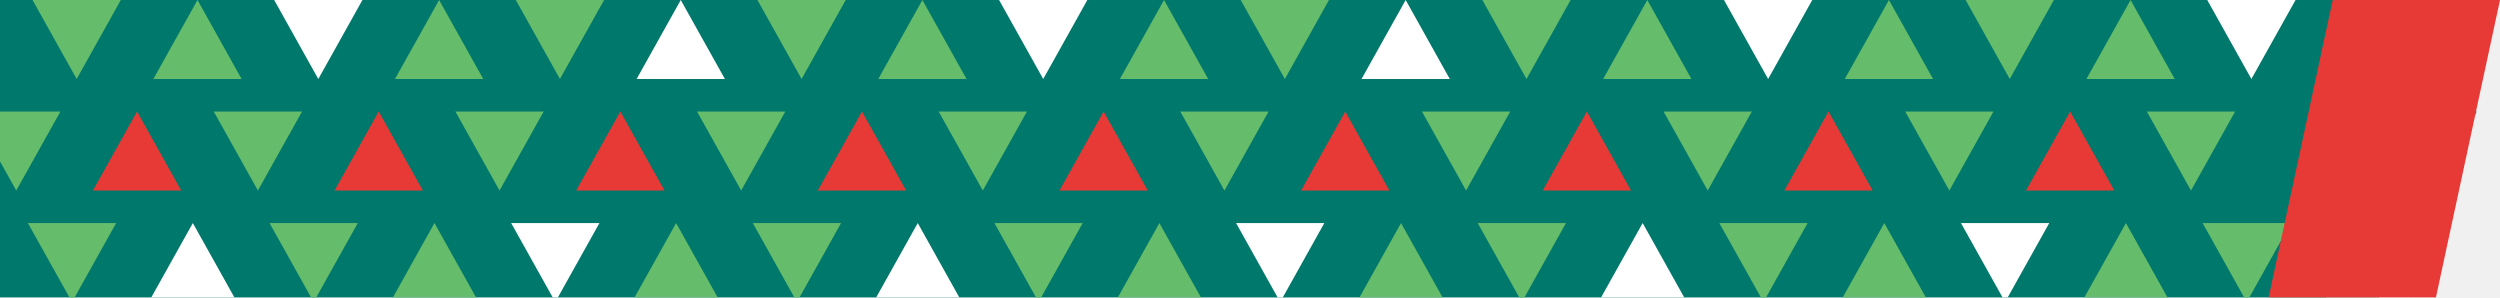
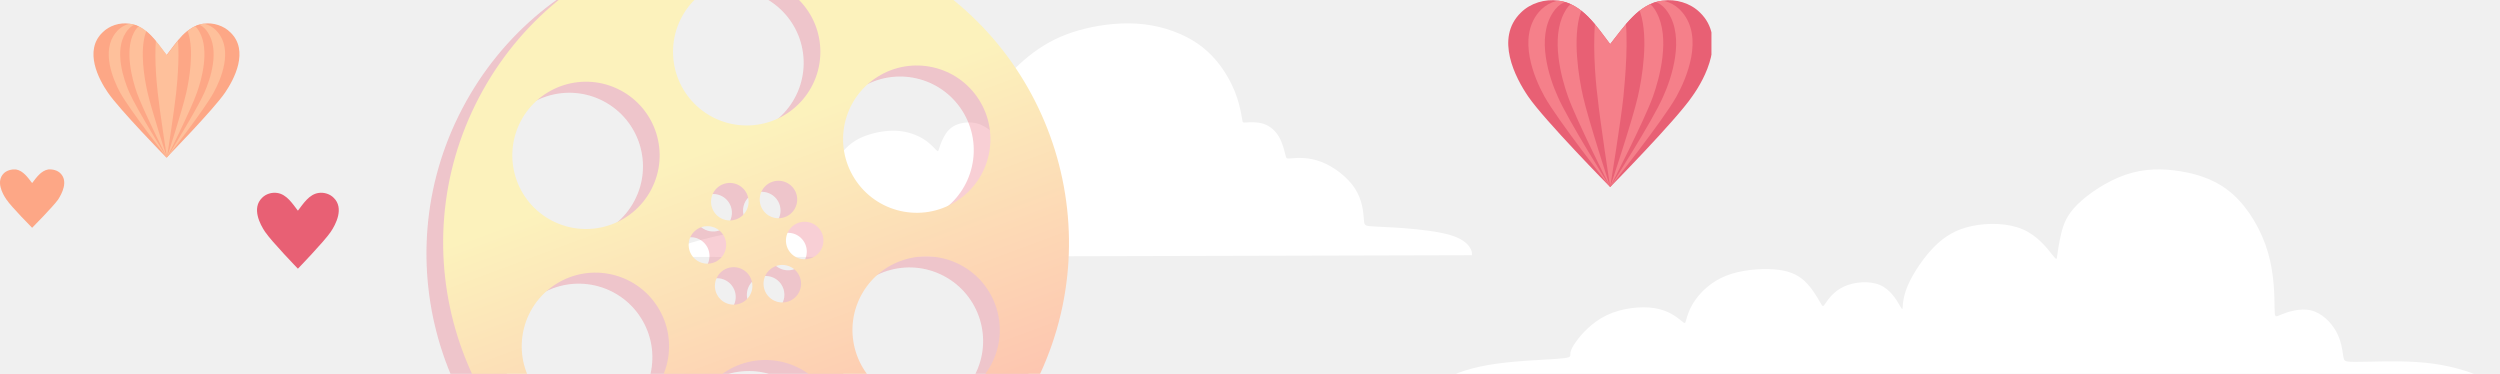
- <svg xmlns="http://www.w3.org/2000/svg" width="538" height="64" viewBox="0 0 538 64" fill="none">
-   <g clip-path="url(#clip0_1503_73)">
-     <rect x="512" y="65" width="512" height="65" transform="rotate(180 512 65)" fill="#00786B" />
-     <path d="M509.5 48L500 65H519L509.5 48Z" fill="white" />
-     <path d="M483.5 65L474 48H493L483.5 65Z" fill="#65BC6A" />
-     <path d="M457.5 48L448 65H467L457.5 48Z" fill="#65BC6A" />
-     <path d="M431.5 65L422 48H441L431.5 65Z" fill="white" />
-     <path d="M405.5 48L396 65H415L405.5 48Z" fill="#65BC6A" />
-     <path d="M379.5 65L370 48H389L379.5 65Z" fill="#65BC6A" />
-     <path d="M353.5 48L344 65H363L353.5 48Z" fill="white" />
-     <path d="M327.5 65L318 48H337L327.5 65Z" fill="#65BC6A" />
-     <path d="M301.5 48L292 65H311L301.5 48Z" fill="#65BC6A" />
-     <path d="M275.5 65L266 48H285L275.5 65Z" fill="white" />
-     <path d="M249.5 48L240 65H259L249.5 48Z" fill="#65BC6A" />
-     <path d="M223.5 65L214 48H233L223.5 65Z" fill="#65BC6A" />
-     <path d="M197.5 48L188 65H207L197.5 48Z" fill="white" />
-     <path d="M171.5 65L162 48H181L171.5 65Z" fill="#65BC6A" />
-     <path d="M145.5 48L136 65H155L145.5 48Z" fill="#65BC6A" />
-     <path d="M119.5 65L110 48H129L119.5 65Z" fill="white" />
-     <path d="M93.5 48L84 65H103L93.5 48Z" fill="#65BC6A" />
-     <path d="M67.5 65L58 48H77L67.5 65Z" fill="#65BC6A" />
-     <path d="M41.5 48L32 65H51L41.5 48Z" fill="white" />
-     <path d="M15.5 65L6 48H25L15.5 65Z" fill="#65BC6A" />
-     <path d="M523.5 41L514 24H533L523.5 41Z" fill="#00786B" />
-     <path d="M497.5 24L488 41H507L497.5 24Z" fill="#00786B" />
-     <path d="M471.5 41L462 24H481L471.5 41Z" fill="#65BC6A" />
-     <path d="M445.5 24L436 41H455L445.5 24Z" fill="#E73A37" />
-     <path d="M419.5 41L410 24H429L419.5 41Z" fill="#65BC6A" />
-     <path d="M393.5 24L384 41H403L393.5 24Z" fill="#E73A37" />
-     <path d="M367.5 41L358 24H377L367.5 41Z" fill="#65BC6A" />
-     <path d="M341.5 24L332 41H351L341.5 24Z" fill="#E73A37" />
-     <path d="M315.5 41L306 24H325L315.5 41Z" fill="#65BC6A" />
-     <path d="M289.5 24L280 41H299L289.5 24Z" fill="#E73A37" />
-     <path d="M263.5 41L254 24H273L263.5 41Z" fill="#65BC6A" />
-     <path d="M237.5 24L228 41H247L237.5 24Z" fill="#E73A37" />
-     <path d="M211.5 41L202 24H221L211.5 41Z" fill="#65BC6A" />
-     <path d="M185.5 24L176 41H195L185.5 24Z" fill="#E73A37" />
-     <path d="M159.5 41L150 24H169L159.5 41Z" fill="#65BC6A" />
-     <path d="M133.5 24L124 41H143L133.5 24Z" fill="#E73A37" />
-     <path d="M107.5 41L98 24H117L107.5 41Z" fill="#65BC6A" />
-     <path d="M81.5 24L72 41H91L81.5 24Z" fill="#E73A37" />
-     <path d="M55.5 41L46 24H65L55.5 41Z" fill="#65BC6A" />
-     <path d="M29.5 24L20 41H39L29.5 24Z" fill="#E73A37" />
-     <path d="M3.5 41L-6 24H13L3.5 41Z" fill="#65BC6A" />
-     <path d="M517 0L501 17H533L517 0Z" fill="#00786B" />
-     <path d="M484.5 17L475 0H494L484.5 17Z" fill="white" />
-     <path d="M458.5 0L449 17H468L458.5 0Z" fill="#65BC6A" />
-     <path d="M432.5 17L423 0H442L432.5 17Z" fill="#65BC6A" />
-     <path d="M406.5 0L397 17H416L406.5 0Z" fill="#65BC6A" />
-     <path d="M380.5 17L371 0H390L380.5 17Z" fill="white" />
-     <path d="M354.5 0L345 17H364L354.5 0Z" fill="#65BC6A" />
-     <path d="M328.5 17L319 0H338L328.5 17Z" fill="#65BC6A" />
-     <path d="M302.5 0L293 17H312L302.5 0Z" fill="white" />
-     <path d="M276.5 17L267 0H286L276.5 17Z" fill="#65BC6A" />
-     <path d="M250.5 0L241 17H260L250.5 0Z" fill="#65BC6A" />
-     <path d="M224.5 17L215 0H234L224.5 17Z" fill="white" />
-     <path d="M198.5 0L189 17H208L198.5 0Z" fill="#65BC6A" />
-     <path d="M172.5 17L163 0H182L172.5 17Z" fill="#65BC6A" />
-     <path d="M146.5 0L137 17H156L146.5 0Z" fill="white" />
-     <path d="M120.5 17L111 0H130L120.5 17Z" fill="#65BC6A" />
-     <path d="M94.5 0L85 17H104L94.5 0Z" fill="#65BC6A" />
-     <path d="M68.5 17L59 0H78L68.5 17Z" fill="white" />
-     <path d="M42.5 0L33 17H52L42.5 0Z" fill="#65BC6A" />
-     <path d="M16.5 17L7 0H26L16.5 17Z" fill="#65BC6A" />
-     <path d="M524 65H488L502 0H538L524 65Z" fill="#E73A37" />
+ <svg xmlns="http://www.w3.org/2000/svg" width="428" height="64" viewBox="0 0 428 64" fill="none">
+   <g clip-path="url(#clip0_1571_35)">
+     <path fill-rule="evenodd" clip-rule="evenodd" d="M138.49 43.981C161.205 43.937 206.554 43.815 229.244 43.753C251.935 43.692 251.968 43.692 251.984 43.692C252 43.692 252 43.692 252 43.487C252 43.283 252 42.875 251.571 42.261C251.142 41.648 250.283 40.83 248.279 40.238C246.276 39.645 243.128 39.277 240.471 39.073C237.813 38.868 235.646 38.827 234.584 38.725C233.521 38.623 233.561 38.459 233.479 37.335C233.398 36.21 233.194 34.126 231.926 32.205C230.658 30.283 228.328 28.526 226.202 27.708C224.076 26.89 222.155 27.013 221.194 27.095C220.233 27.176 220.233 27.217 220.069 26.543C219.906 25.868 219.579 24.479 218.945 23.395C218.312 22.312 217.371 21.535 216.288 21.188C215.204 20.84 213.977 20.922 213.365 20.963C212.751 21.004 212.751 21.004 212.67 20.493C212.588 19.982 212.424 18.96 212.077 17.692C211.729 16.425 211.197 14.912 210.135 13.093C209.071 11.274 207.477 9.148 205.045 7.472C202.612 5.796 199.341 4.57 195.887 4.161C192.431 3.752 188.793 4.161 185.727 4.918C182.66 5.674 180.166 6.778 177.836 8.351C175.505 9.925 173.339 11.969 171.969 13.747C170.599 15.526 170.027 17.038 169.863 18.49C169.7 19.94 169.945 21.331 170.109 22.087C170.272 22.843 170.354 22.965 169.904 22.619C169.455 22.271 168.473 21.453 167.268 21.127C166.061 20.799 164.631 20.963 163.629 21.412C162.627 21.862 162.055 22.598 161.625 23.375C161.196 24.151 160.91 24.969 160.767 25.44C160.624 25.909 160.624 26.032 160.276 25.684C159.929 25.337 159.233 24.519 158.13 23.824C157.026 23.129 155.513 22.557 153.837 22.414C152.161 22.271 150.32 22.557 148.767 23.048C147.213 23.538 145.946 24.233 144.801 25.398C143.657 26.563 142.634 28.199 141.776 29.956C140.917 31.714 140.222 33.595 139.813 34.903C139.404 36.21 139.282 36.947 139.221 37.315C139.159 37.683 139.159 37.683 136.604 38.051C134.049 38.419 128.938 39.154 125.054 39.911C121.171 40.667 118.513 41.444 116.981 42.009C115.449 42.574 115.043 42.927 115.003 43.216C114.964 43.505 115.292 43.73 115.495 43.86C115.698 43.99 115.777 44.025 138.49 43.981Z" fill="white" />
+     <path fill-rule="evenodd" clip-rule="evenodd" d="M244.031 68.979C244.093 69.021 244.242 69.019 274.859 68.758C305.475 68.498 366.559 67.977 397.138 67.698C427.717 67.418 427.792 67.381 427.88 67.337C427.967 67.294 428.066 67.244 427.941 66.871C427.815 66.499 427.466 65.803 425.601 64.873C423.735 63.943 420.353 62.78 416.554 62.258C412.754 61.736 408.536 61.855 405.947 61.914C403.358 61.973 402.397 61.973 401.873 61.887C401.348 61.799 401.261 61.626 401.13 60.755C400.999 59.885 400.824 58.319 399.947 56.741C399.07 55.164 397.49 53.576 395.636 53.135C393.782 52.693 391.653 53.398 390.565 53.843C389.476 54.289 389.429 54.476 389.405 52.656C389.382 50.835 389.382 47.005 388.279 43.22C387.177 39.433 384.972 35.69 382.308 33.298C379.643 30.904 376.52 29.861 373.386 29.339C370.252 28.817 367.107 28.817 363.919 29.905C360.731 30.993 357.499 33.169 355.628 35.035C353.759 36.902 353.251 38.459 352.886 39.958C352.522 41.456 352.301 42.898 352.205 43.686C352.11 44.473 352.14 44.608 351.329 43.585C350.518 42.562 348.866 40.38 346.316 39.271C343.766 38.161 340.32 38.124 337.609 38.694C334.897 39.262 332.92 40.435 331.102 42.284C329.284 44.133 327.624 46.657 326.751 48.572C325.878 50.486 325.79 51.791 325.746 52.444C325.703 53.097 325.703 53.097 325.186 52.212C324.67 51.325 323.637 49.554 321.834 48.786C320.031 48.018 317.458 48.252 315.703 49.052C313.949 49.85 313.013 51.212 312.545 51.894C312.076 52.574 312.076 52.574 311.597 51.737C311.118 50.899 310.158 49.223 308.899 48.071C307.639 46.918 306.079 46.29 303.683 46.113C301.286 45.937 298.053 46.212 295.557 47.189C293.062 48.164 291.304 49.841 290.25 51.334C289.194 52.827 288.843 54.137 288.667 54.791C288.491 55.446 288.491 55.446 287.787 54.873C287.082 54.3 285.671 53.153 283.313 52.762C280.955 52.37 277.647 52.733 275.077 53.96C272.506 55.186 270.671 57.274 269.755 58.581C268.837 59.887 268.837 60.413 268.837 60.761C268.837 61.108 268.837 61.28 266.305 61.453C263.771 61.626 258.705 61.799 254.73 62.495C250.755 63.192 247.873 64.41 246.27 65.542C244.668 66.674 244.345 67.72 244.17 68.286C243.995 68.852 243.968 68.936 244.031 68.979Z" fill="white" />
+     <path d="M79.155 18.568C92.897 -7.619 125.276 -17.709 151.469 -3.972C177.664 9.768 187.758 42.135 174.016 68.32C160.271 94.507 127.894 104.597 101.699 90.86C75.504 77.121 65.41 44.753 79.155 18.568ZM92.335 50.518C86.45 54.238 84.695 62.025 88.42 67.911C92.146 73.797 99.93 75.55 105.82 71.826C111.705 68.108 113.46 60.318 109.735 54.432C106.014 48.548 98.223 46.793 92.335 50.518ZM160.837 36.366C166.722 32.645 168.478 24.858 164.752 18.97C161.031 13.086 153.24 11.333 147.353 15.056C141.468 18.776 139.712 26.565 143.438 32.452C147.156 38.335 154.948 40.088 160.837 36.366ZM125.488 23.359C132.446 23.076 137.861 17.213 137.58 10.254C137.299 3.293 131.433 -2.116 124.47 -1.835C117.514 -1.55 112.097 4.311 112.378 11.272C112.664 18.226 118.528 23.64 125.488 23.359ZM166.866 64.251C170.103 58.082 167.727 50.466 161.559 47.229C155.388 43.993 147.768 46.369 144.534 52.536C141.297 58.702 143.671 66.321 149.841 69.557C156.009 72.791 163.629 70.417 166.866 64.251ZM123.799 39.141C125.303 38.196 125.758 36.217 124.813 34.713C123.867 33.209 121.886 32.757 120.384 33.7C118.88 34.645 118.425 36.626 119.37 38.127C120.315 39.632 122.295 40.086 123.799 39.141ZM135.028 46.273C136.804 46.207 138.183 44.719 138.119 42.945C138.053 41.172 136.564 39.791 134.791 39.858C133.017 39.924 131.636 41.412 131.702 43.185C131.766 44.958 133.254 46.337 135.028 46.273ZM128.917 38.883C130.485 39.711 132.428 39.111 133.254 37.545C134.085 35.978 133.487 34.038 131.919 33.209C130.348 32.381 128.41 32.976 127.579 34.544C126.751 36.114 127.351 38.054 128.917 38.883ZM118.375 47.029C120.149 46.962 121.528 45.474 121.464 43.701C121.397 41.928 119.909 40.549 118.135 40.613C116.362 40.679 114.981 42.167 115.047 43.941C115.111 45.714 116.601 47.092 118.375 47.029ZM119.909 49.34C119.08 50.908 119.676 52.846 121.247 53.677C122.815 54.505 124.758 53.905 125.584 52.342C126.415 50.771 125.812 48.831 124.249 48.003C122.678 47.175 120.74 47.77 119.909 49.34ZM129.367 47.738C127.862 48.683 127.41 50.664 128.355 52.168C129.298 53.672 131.28 54.124 132.784 53.179C134.288 52.237 134.74 50.256 133.798 48.752C132.852 47.248 130.871 46.796 129.367 47.738ZM108.634 34.343C111.871 28.177 109.495 20.561 103.327 17.324C97.157 14.088 89.537 16.464 86.302 22.631C83.065 28.797 85.439 36.416 91.609 39.65C97.778 42.886 105.397 40.513 108.634 34.343ZM128.698 88.724C135.656 88.438 141.071 82.578 140.79 75.617C140.509 68.658 134.642 63.249 127.68 63.529C120.724 63.812 115.307 69.676 115.588 76.634C115.873 83.591 121.738 89.004 128.698 88.724Z" fill="#E86074" fill-opacity="0.302" />
+     <path d="M82.008 16.679C95.75 -9.508 128.129 -19.598 154.324 -5.859C180.519 7.878 190.611 40.245 176.869 66.43C163.127 92.617 130.748 102.707 104.555 88.97C78.36 75.231 68.266 42.863 82.008 16.679ZM95.189 48.628C89.304 52.349 87.548 60.136 91.274 66.022C94.999 71.91 102.786 73.661 108.673 69.936C114.561 66.218 116.314 58.429 112.59 52.542C108.87 46.659 101.078 44.904 95.189 48.628ZM163.691 34.476C169.576 30.756 171.331 22.969 167.606 17.08C163.887 11.197 156.094 9.444 150.206 13.168C144.321 16.886 142.566 24.676 146.291 30.562C150.012 36.446 157.803 38.201 163.691 34.476ZM128.344 21.469C135.3 21.186 140.717 15.323 140.436 8.364C140.155 1.403 134.286 -4.006 127.326 -3.725C120.368 -3.44 114.953 2.421 115.234 9.382C115.517 16.336 121.382 21.75 128.344 21.469ZM169.719 62.361C172.956 56.192 170.582 48.576 164.412 45.34C158.244 42.106 150.624 44.479 147.387 50.646C144.15 56.813 146.526 64.431 152.694 67.667C158.865 70.901 166.482 68.528 169.719 62.361ZM126.655 37.251C128.159 36.309 128.611 34.328 127.666 32.824C126.723 31.32 124.742 30.868 123.237 31.81C121.733 32.755 121.279 34.736 122.224 36.24C123.169 37.742 125.15 38.196 126.655 37.251ZM137.884 44.383C139.657 44.317 141.036 42.829 140.972 41.056C140.906 39.282 139.418 37.902 137.644 37.968C135.87 38.034 134.489 39.522 134.555 41.295C134.619 43.069 136.11 44.447 137.884 44.383ZM131.77 36.991C133.339 37.822 135.281 37.221 136.108 35.656C136.939 34.088 136.343 32.148 134.772 31.32C133.204 30.491 131.264 31.087 130.435 32.655C129.604 34.225 130.207 36.165 131.77 36.991ZM121.229 45.139C123.002 45.073 124.383 43.584 124.317 41.811C124.253 40.038 122.763 38.659 120.989 38.723C119.215 38.789 117.836 40.278 117.9 42.051C117.966 43.824 119.455 45.203 121.229 45.139ZM122.765 47.451C121.934 49.019 122.532 50.956 124.1 51.787C125.669 52.616 127.611 52.015 128.438 50.452C129.269 48.882 128.666 46.942 127.102 46.113C125.534 45.285 123.594 45.88 122.765 47.451ZM132.22 45.849C130.718 46.793 130.264 48.775 131.209 50.279C132.152 51.782 134.133 52.234 135.637 51.292C137.142 50.347 137.596 48.366 136.651 46.862C135.706 45.358 133.727 44.906 132.22 45.849ZM111.488 32.454C114.725 26.287 112.351 18.671 106.18 15.435C100.012 12.198 92.392 14.574 89.155 20.741C85.918 26.908 88.295 34.526 94.463 37.76C100.633 40.996 108.253 38.623 111.488 32.454ZM131.554 86.834C138.509 86.549 143.926 80.688 143.645 73.727C143.365 66.768 137.496 61.359 130.535 61.64C123.578 61.923 118.163 67.786 118.444 74.745C118.727 81.701 124.591 87.115 131.554 86.834Z" fill="url(#paint0_linear_1571_35)" />
+     <g clip-path="url(#clip1_1571_35)">
+       <path d="M291.032 2.142C289.382 0.509 286.906 -0.205 284.636 0.101C280.51 0.611 278.034 4.59 275.661 7.548C273.391 4.59 270.915 0.611 266.789 0.101C264.519 -0.205 262.043 0.509 260.393 2.142C255.854 6.528 259.464 13.363 261.631 16.526C264.416 20.606 275.661 32.032 275.661 32.032C275.661 32.032 286.906 20.606 289.691 16.526C291.961 13.363 295.572 6.528 291.032 2.142Z" fill="#E86074" />
+       <mask id="mask0_1571_35" style="mask-type:luminance" maskUnits="userSpaceOnUse" x="258" y="0" width="36" height="33">
+         <path d="M291.032 2.142C289.382 0.509 286.906 -0.205 284.636 0.101C280.51 0.611 278.034 4.59 275.661 7.548C273.391 4.59 270.915 0.611 266.789 0.101C264.519 -0.205 262.043 0.509 260.393 2.142C255.854 6.528 259.464 13.363 261.631 16.526C264.416 20.606 275.661 32.032 275.661 32.032C275.661 32.032 286.906 20.606 289.691 16.526C291.961 13.363 295.572 6.528 291.032 2.142Z" fill="white" />
+       </mask>
+       <g mask="url(#mask0_1571_35)">
+         <path d="M288.041 2.142C286.699 0.509 284.739 -0.205 282.882 0.101C279.581 0.611 277.621 4.59 275.661 7.548C273.804 4.59 271.844 0.611 268.543 0.101C266.686 -0.205 264.726 0.509 263.385 2.142C259.774 6.528 262.662 13.363 264.416 16.526C266.686 20.606 275.661 32.032 275.661 32.032C275.661 32.032 284.739 20.606 287.009 16.526C288.763 13.363 291.651 6.528 288.041 2.142Z" fill="#F5808A" />
+         <path d="M285.565 2.142C284.533 0.509 282.882 -0.205 281.438 0.101C278.756 0.611 277.208 4.59 275.661 7.548C274.217 4.59 272.669 0.611 269.987 0.101C268.543 -0.205 266.892 0.509 265.86 2.142C262.972 6.528 265.241 13.363 266.686 16.526C268.44 20.606 275.661 32.032 275.661 32.032C275.661 32.032 282.986 20.606 284.739 16.526C286.184 13.363 288.453 6.528 285.565 2.142Z" fill="#E86074" />
+         <path d="M283.605 2.142C282.779 0.509 281.541 -0.205 280.303 0.101C278.24 0.611 276.899 4.59 275.661 7.548C274.526 4.59 273.185 0.611 271.122 0.101C269.884 -0.205 268.646 0.509 267.821 2.142C265.448 6.528 267.305 13.363 268.44 16.526C269.884 20.606 275.661 32.032 275.661 32.032C275.661 32.032 281.541 20.606 282.986 16.526C284.12 13.363 285.977 6.528 283.605 2.142Z" fill="#F5808A" />
+         <path d="M280.819 2.142C280.303 0.509 279.478 -0.205 278.653 0.101C277.312 0.611 276.486 4.59 275.661 7.548C274.939 4.59 274.113 0.611 272.772 0.101C271.947 -0.205 271.122 0.509 270.606 2.142C269.162 6.528 270.296 13.363 271.019 16.526C271.947 20.606 275.661 32.032 275.661 32.032C275.661 32.032 279.478 20.606 280.406 16.526C281.129 13.363 282.263 6.528 280.819 2.142Z" fill="#E86074" />
+         <path d="M278.137 2.142C277.931 0.509 277.518 -0.205 277.105 0.101C276.486 0.611 276.074 4.59 275.661 7.548C275.351 4.59 274.939 0.611 274.32 0.101C273.907 -0.205 273.495 0.509 273.288 2.142C272.566 6.528 273.082 13.363 273.495 16.526C273.907 20.606 275.661 32.032 275.661 32.032C275.661 32.032 277.518 20.606 277.931 16.526C278.24 13.363 278.859 6.528 278.137 2.142Z" fill="#F5808A" />
+       </g>
+     </g>
+     <path d="M39.461 5.561C38.29 4.376 36.501 3.827 34.843 4.047C31.927 4.464 30.16 7.294 28.503 9.445C26.823 7.294 25.056 4.464 22.14 4.047C20.483 3.827 18.715 4.376 17.544 5.561C14.319 8.677 16.904 13.592 18.472 15.852C20.461 18.771 28.503 26.999 28.503 26.999C28.503 26.999 36.545 18.771 38.533 15.852C40.08 13.592 42.687 8.677 39.461 5.561Z" fill="#FDA786" />
+     <mask id="mask1_1571_35" style="mask-type:luminance" maskUnits="userSpaceOnUse" x="16" y="3" width="25" height="24">
+       <path d="M39.471 5.561C38.307 4.376 36.529 3.827 34.882 4.047C31.984 4.464 30.228 7.294 28.581 9.445C26.913 7.294 25.157 4.464 22.259 4.047C20.612 3.827 18.856 4.376 17.692 5.561C14.487 8.677 17.055 13.592 18.614 15.852C20.59 18.771 28.581 26.999 28.581 26.999C28.581 26.999 36.573 18.771 38.549 15.852C40.085 13.592 42.676 8.677 39.471 5.561Z" fill="white" />
+     </mask>
+     <g mask="url(#mask1_1571_35)">
+       <path d="M37.319 5.561C36.375 4.376 34.97 3.827 33.653 4.047C31.304 4.464 29.899 7.294 28.581 9.445C27.242 7.294 25.837 4.464 23.51 4.047C22.193 3.827 20.766 4.376 19.844 5.561C17.275 8.677 19.339 13.592 20.568 15.852C22.171 18.771 28.581 26.999 28.581 26.999C28.581 26.999 34.992 18.771 36.573 15.852C37.824 13.592 39.888 8.677 37.319 5.561Z" fill="#FEC09B" />
+       <path d="M35.585 5.561C34.838 4.376 33.697 3.827 32.643 4.047C30.777 4.464 29.635 7.294 28.581 9.445C27.506 7.294 26.386 4.464 24.52 4.047C23.444 3.827 22.302 4.376 21.556 5.561C19.492 8.677 21.161 13.592 22.149 15.852C23.444 18.771 28.581 26.999 28.581 26.999C28.581 26.999 33.719 18.771 34.992 15.852C36.002 13.592 37.648 8.677 35.585 5.561Z" fill="#FDA786" />
+       <path d="M34.202 5.561C33.609 4.376 32.687 3.827 31.831 4.047C30.338 4.464 29.438 7.294 28.581 9.445C27.725 7.294 26.825 4.464 25.31 4.047C24.476 3.827 23.554 4.376 22.939 5.561C21.293 8.677 22.632 13.592 23.422 15.852C24.454 18.771 28.581 26.999 28.581 26.999C28.581 26.999 32.709 18.771 33.719 15.852C34.531 13.592 35.87 8.677 34.202 5.561Z" fill="#FEC09B" />
+       <path d="M32.204 5.561C31.809 4.376 31.216 3.827 30.667 4.047C29.701 4.464 29.13 7.294 28.581 9.445C28.033 7.294 27.44 4.464 26.474 4.047C25.925 3.827 25.332 4.376 24.959 5.561C23.883 8.677 24.739 13.592 25.266 15.852C25.925 18.771 28.581 26.999 28.581 26.999C28.581 26.999 31.238 18.771 31.896 15.852C32.401 13.592 33.258 8.677 32.204 5.561Z" fill="#FDA786" />
+       <path d="M30.316 5.561C30.118 4.376 29.855 3.827 29.591 4.047C29.13 4.464 28.845 7.294 28.581 9.445C28.318 7.294 28.033 4.464 27.572 4.047C27.308 3.827 27.023 4.376 26.847 5.561C26.342 8.677 26.737 13.592 27.001 15.852C27.308 18.771 28.581 26.999 28.581 26.999C28.581 26.999 29.855 18.771 30.162 15.852C30.404 13.592 30.821 8.677 30.316 5.561Z" fill="#FEC09B" />
+     </g>
+     <path d="M10.334 29.659C9.834 29.17 9.056 28.953 8.278 29.007C6.999 29.225 6.221 30.419 5.499 31.343C4.776 30.419 3.998 29.225 2.72 29.007C1.998 28.953 1.164 29.17 0.664 29.659C-0.726 31.017 0.386 33.135 1.108 34.166C1.942 35.415 5.499 38.999 5.499 38.999C5.499 38.999 9.056 35.415 9.945 34.166C10.612 33.135 11.723 31.017 10.334 29.659Z" fill="#FDA786" />
+     <path d="M57.14 33.875C56.483 33.2 55.485 32.899 54.561 33.029C52.922 33.257 51.933 34.859 51 36.07C50.067 34.859 49.077 33.257 47.439 33.029C46.514 32.899 45.517 33.2 44.86 33.875C43.059 35.631 44.511 38.412 45.387 39.697C46.498 41.348 51 45.999 51 45.999C51 45.999 55.502 41.348 56.621 39.697C57.489 38.412 58.941 35.631 57.14 33.875Z" fill="#E86074" />
  </g>
  <defs>
-     <clipPath id="clip0_1503_73">
-       <rect width="538" height="64" fill="white" transform="matrix(-1 0 0 -1 538 64)" />
+     <linearGradient id="paint0_linear_1571_35" x1="102.875" y1="91.371" x2="83.584" y2="39.467" gradientUnits="userSpaceOnUse">
+       <stop stop-color="#FDC6B0" />
+       <stop offset="1" stop-color="#FCF2BC" />
+     </linearGradient>
+     <clipPath id="clip0_1571_35">
+       <rect width="428" height="64" fill="white" />
+     </clipPath>
+     <clipPath id="clip1_1571_35">
+       <rect width="35" height="32" fill="white" transform="translate(258 -0.000732422)" />
    </clipPath>
  </defs>
</svg>
